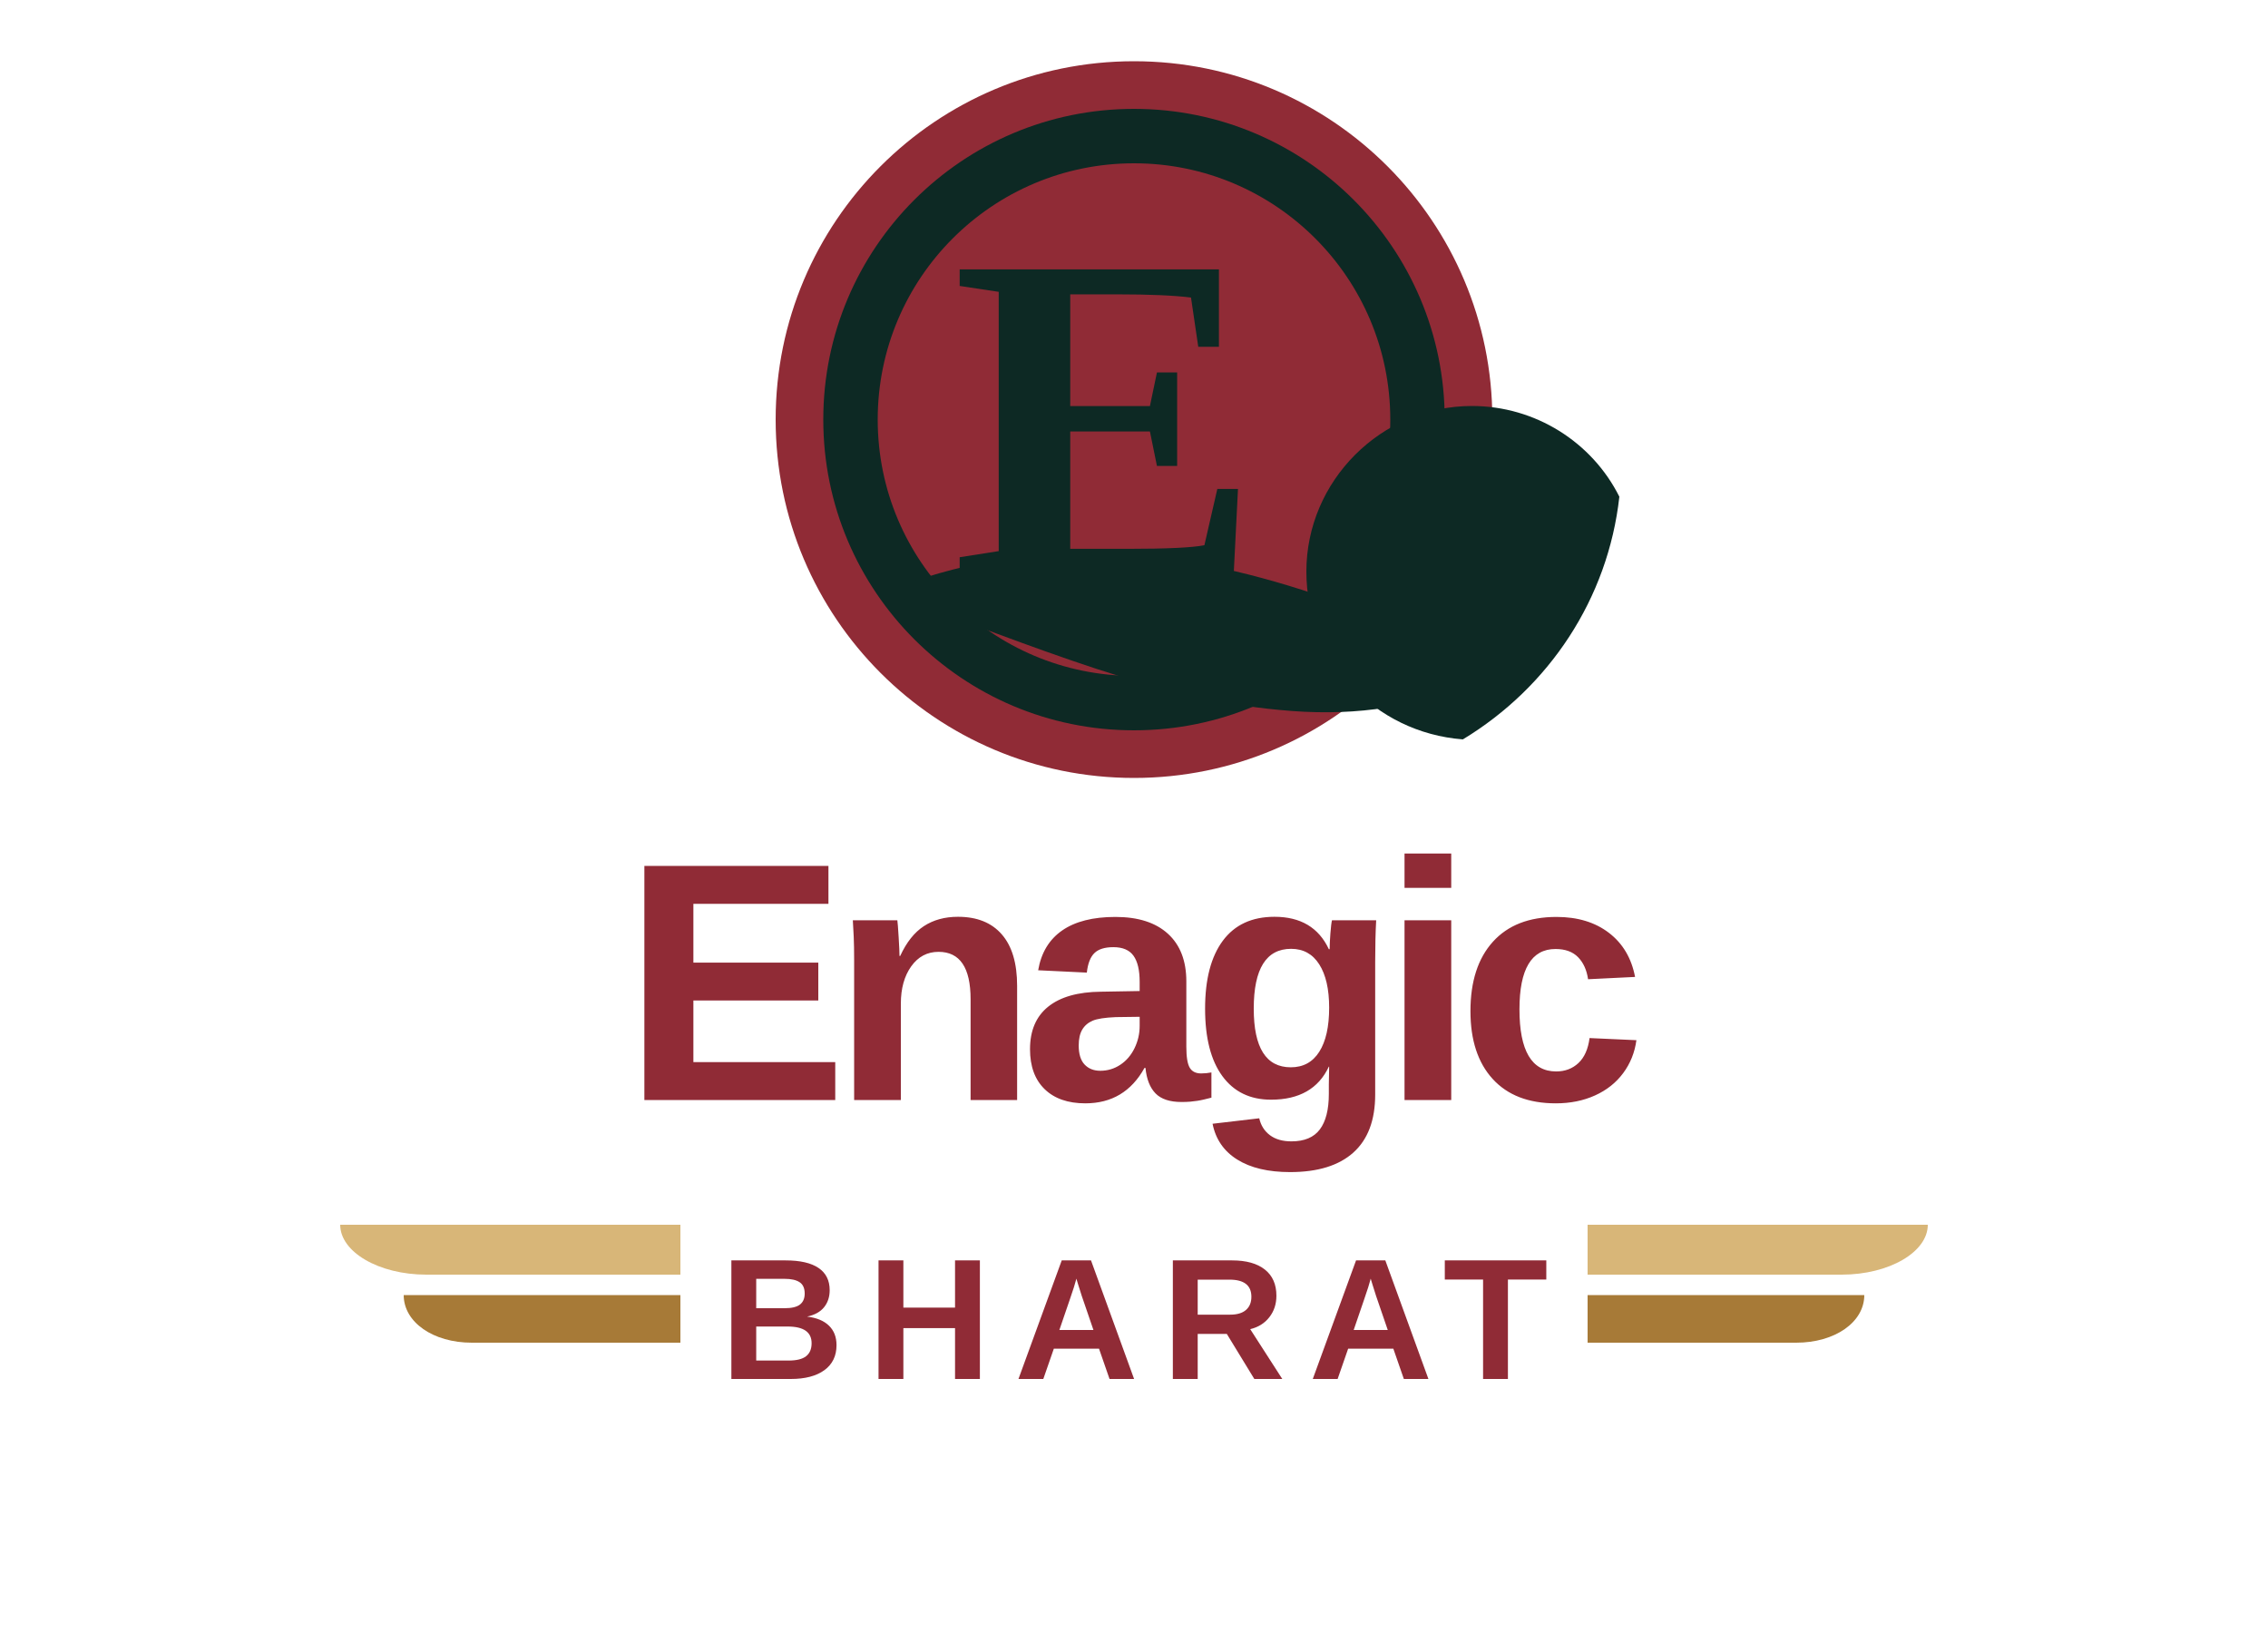
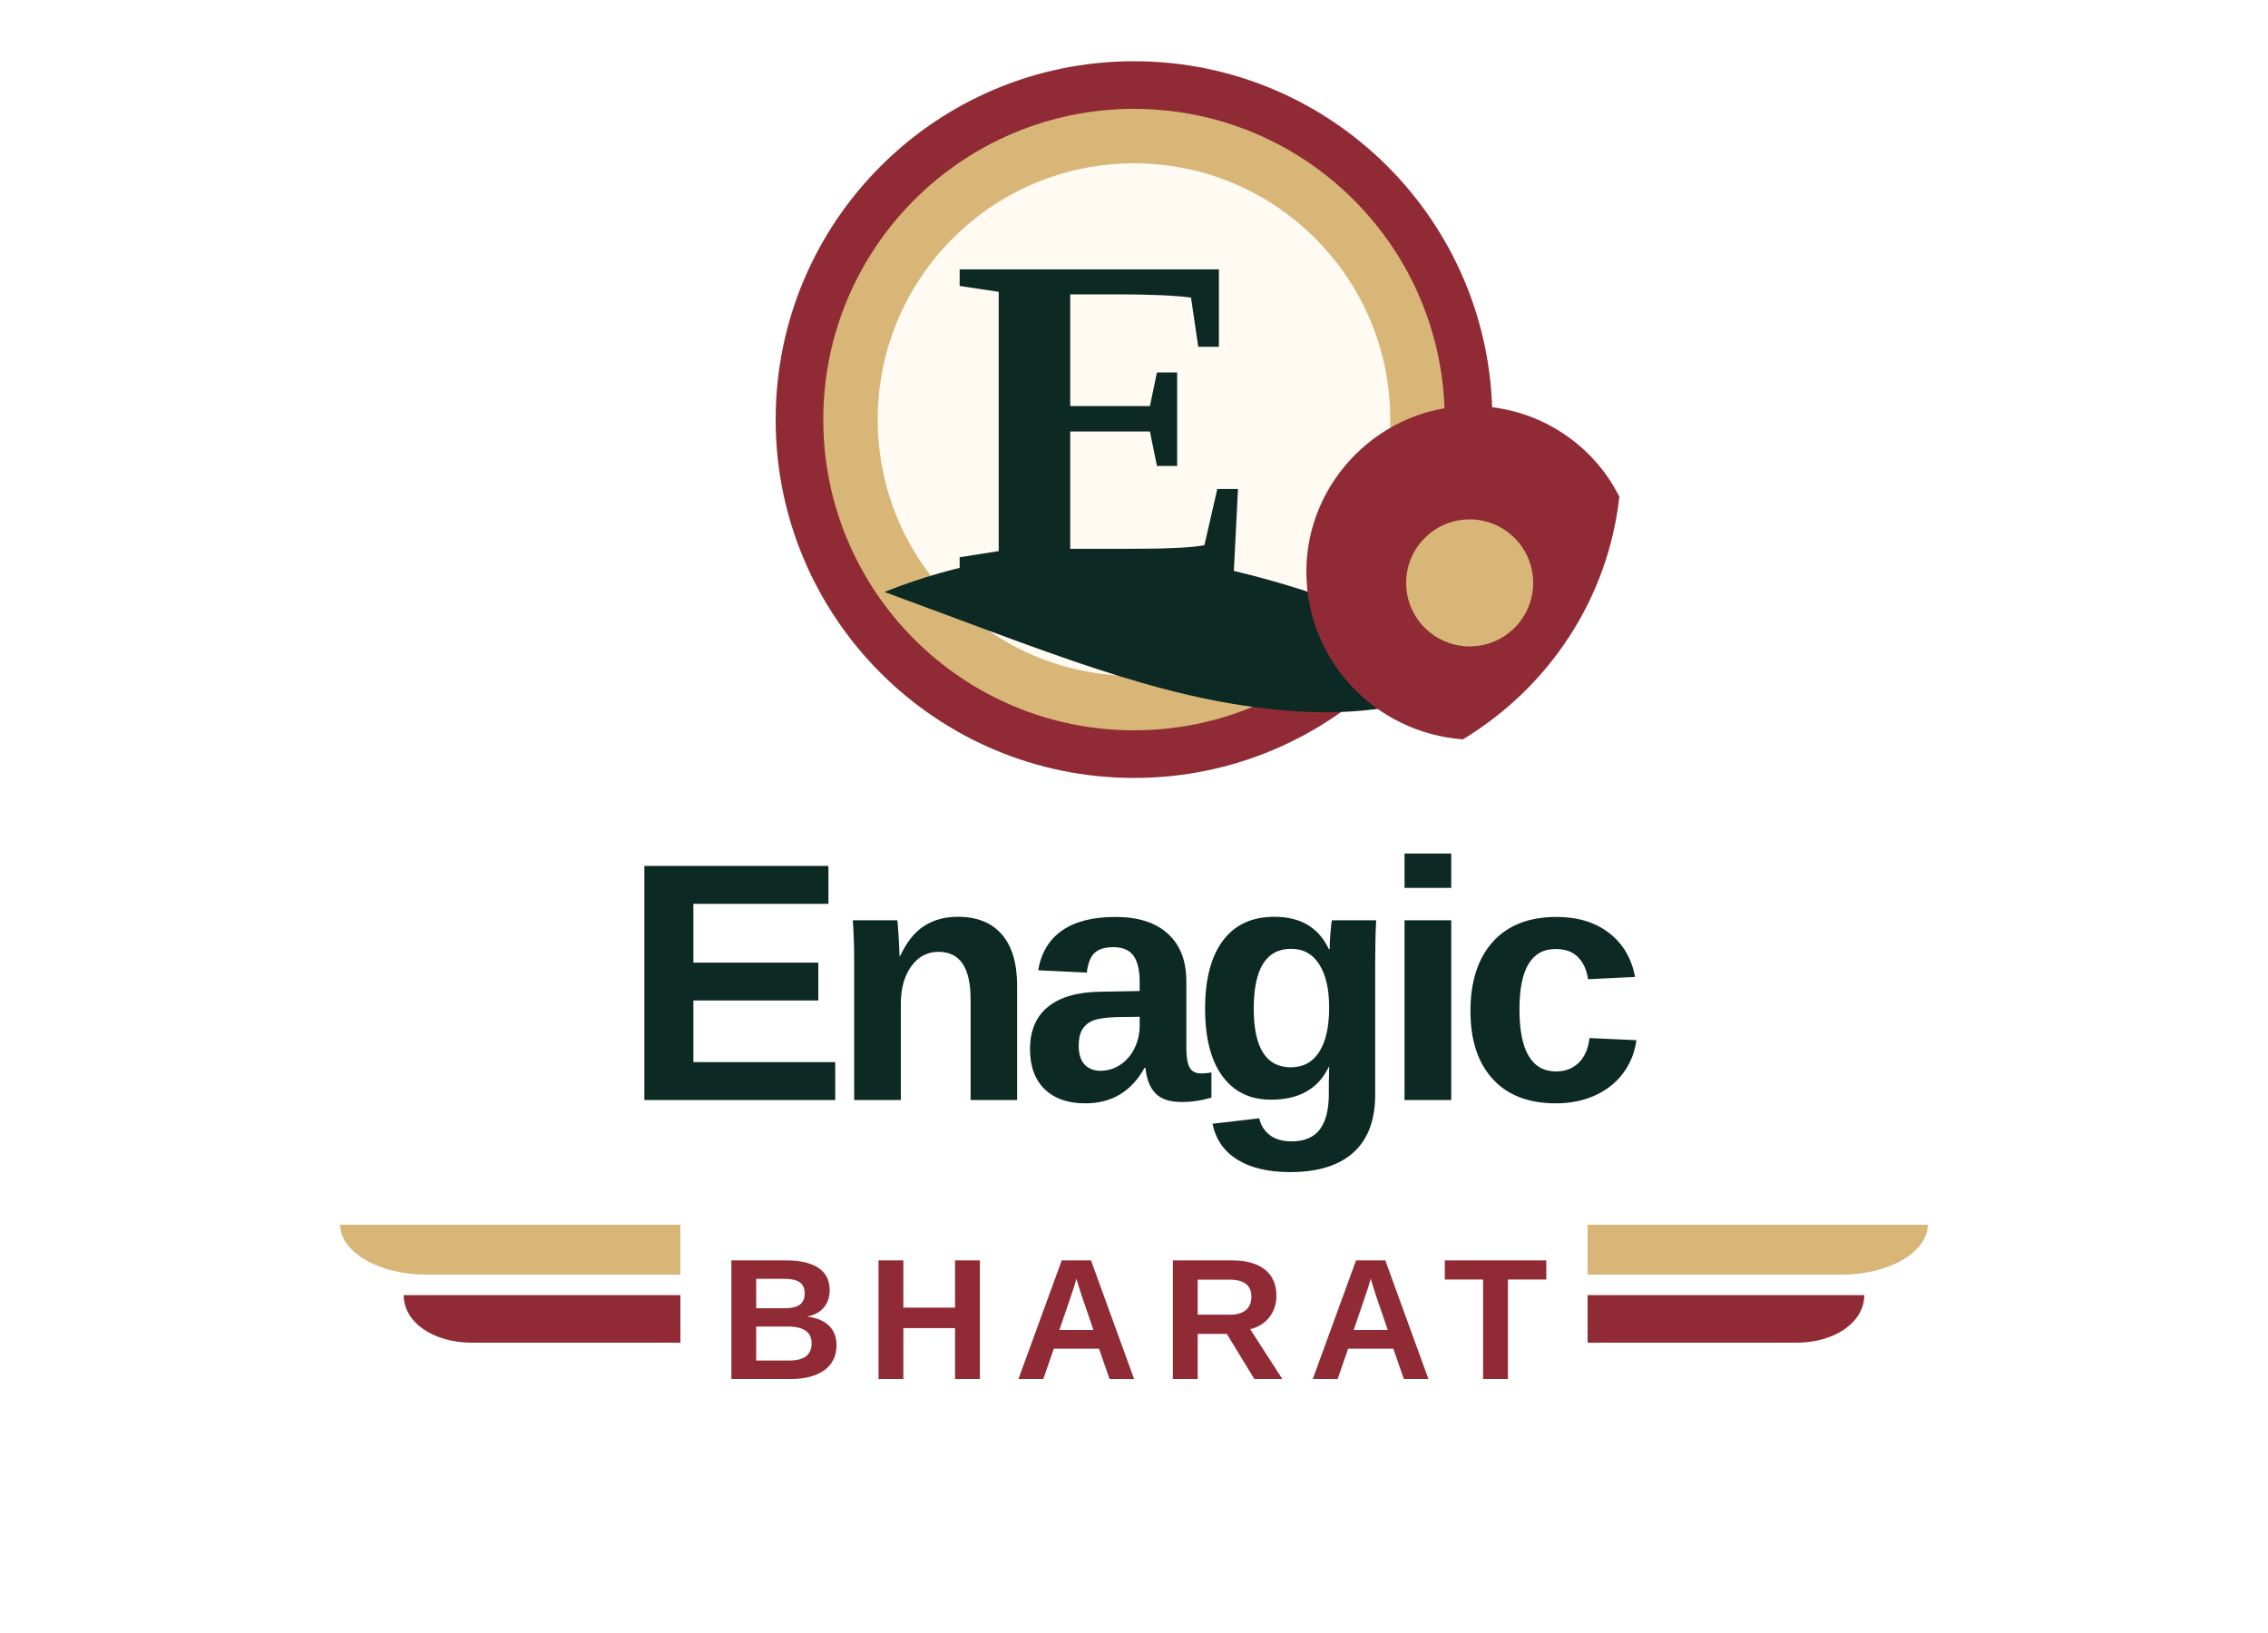
<svg xmlns="http://www.w3.org/2000/svg" viewBox="0 0 1000 720" role="img" aria-labelledby="title desc">
  <defs>
    <style>
-       .blue{fill:#902b36}
-       .black{fill:#0d2924}
-       .orange{fill:#d8b678}
-       .green{fill:#a77a37}
+       .primary{fill:#0d2924}
+       .wine{fill:#902b36}
+       .gold{fill:#d8b678}
+       .bronze{fill:#a77a37}
+       .cream{fill:#fffaf2}
      .word{font-family:Arial,Helvetica,sans-serif;font-weight:900}
    </style>
  </defs>
  <g transform="translate(500 185)">
-     <circle r="158" class="blue" />
-     <circle r="137" class="black" />
-     <circle r="113" class="blue" />
-     <text x="-12" y="68" text-anchor="middle" class="black" font-family="Georgia,Times New Roman,serif" font-size="205" font-weight="900">E</text>
-     <path class="black" d="M-110 76c65-26 127-20 190 1 42 14 78 20 119-5-29 42-75 62-135 56-54-5-103-26-174-52Z" />
-     <path class="black" d="M76 67c0-40 33-73 73-73 28 0 53 16 65 40-5 45-31 84-69 107-39-3-69-35-69-74Z" />
-     <circle cx="148" cy="72" r="28" class="black" />
+     <circle r="158" class="wine" />
+     <circle r="137" class="gold" />
+     <circle r="113" class="cream" />
+     <text x="-12" y="68" text-anchor="middle" class="primary" font-family="Georgia,Times New Roman,serif" font-size="205" font-weight="900">E</text>
+     <path class="primary" d="M-110 76c65-26 127-20 190 1 42 14 78 20 119-5-29 42-75 62-135 56-54-5-103-26-174-52Z" />
+     <path class="wine" d="M76 67c0-40 33-73 73-73 28 0 53 16 65 40-5 45-31 84-69 107-39-3-69-35-69-74Z" />
+     <circle cx="148" cy="72" r="28" class="gold" />
  </g>
-   <text x="500" y="485" text-anchor="middle" class="blue word" font-size="150" letter-spacing="-8">Enagic</text>
+   <text x="500" y="485" text-anchor="middle" class="primary word" font-size="150" letter-spacing="-8">Enagic</text>
  <g transform="translate(150 540)">
-     <path class="orange" d="M0 0h150v22H38C17 22 0 12 0 0Z" />
-     <path class="green" d="M28 31h122v21H58c-17 0-30-9-30-21Z" />
+     <path class="gold" d="M0 0h150v22H38C17 22 0 12 0 0Z" />
+     <path class="wine" d="M28 31h122v21H58c-17 0-30-9-30-21Z" />
  </g>
-   <text x="500" y="608" text-anchor="middle" class="blue word" font-size="76" letter-spacing="10">BHARAT</text>
+   <text x="500" y="608" text-anchor="middle" class="wine word" font-size="76" letter-spacing="10">BHARAT</text>
  <g transform="translate(700 540)">
-     <path class="orange" d="M0 0h150c0 12-17 22-38 22H0Z" />
-     <path class="green" d="M0 31h122c0 12-13 21-30 21H0Z" />
+     <path class="gold" d="M0 0h150c0 12-17 22-38 22H0Z" />
+     <path class="wine" d="M0 31h122c0 12-13 21-30 21H0Z" />
  </g>
</svg>
